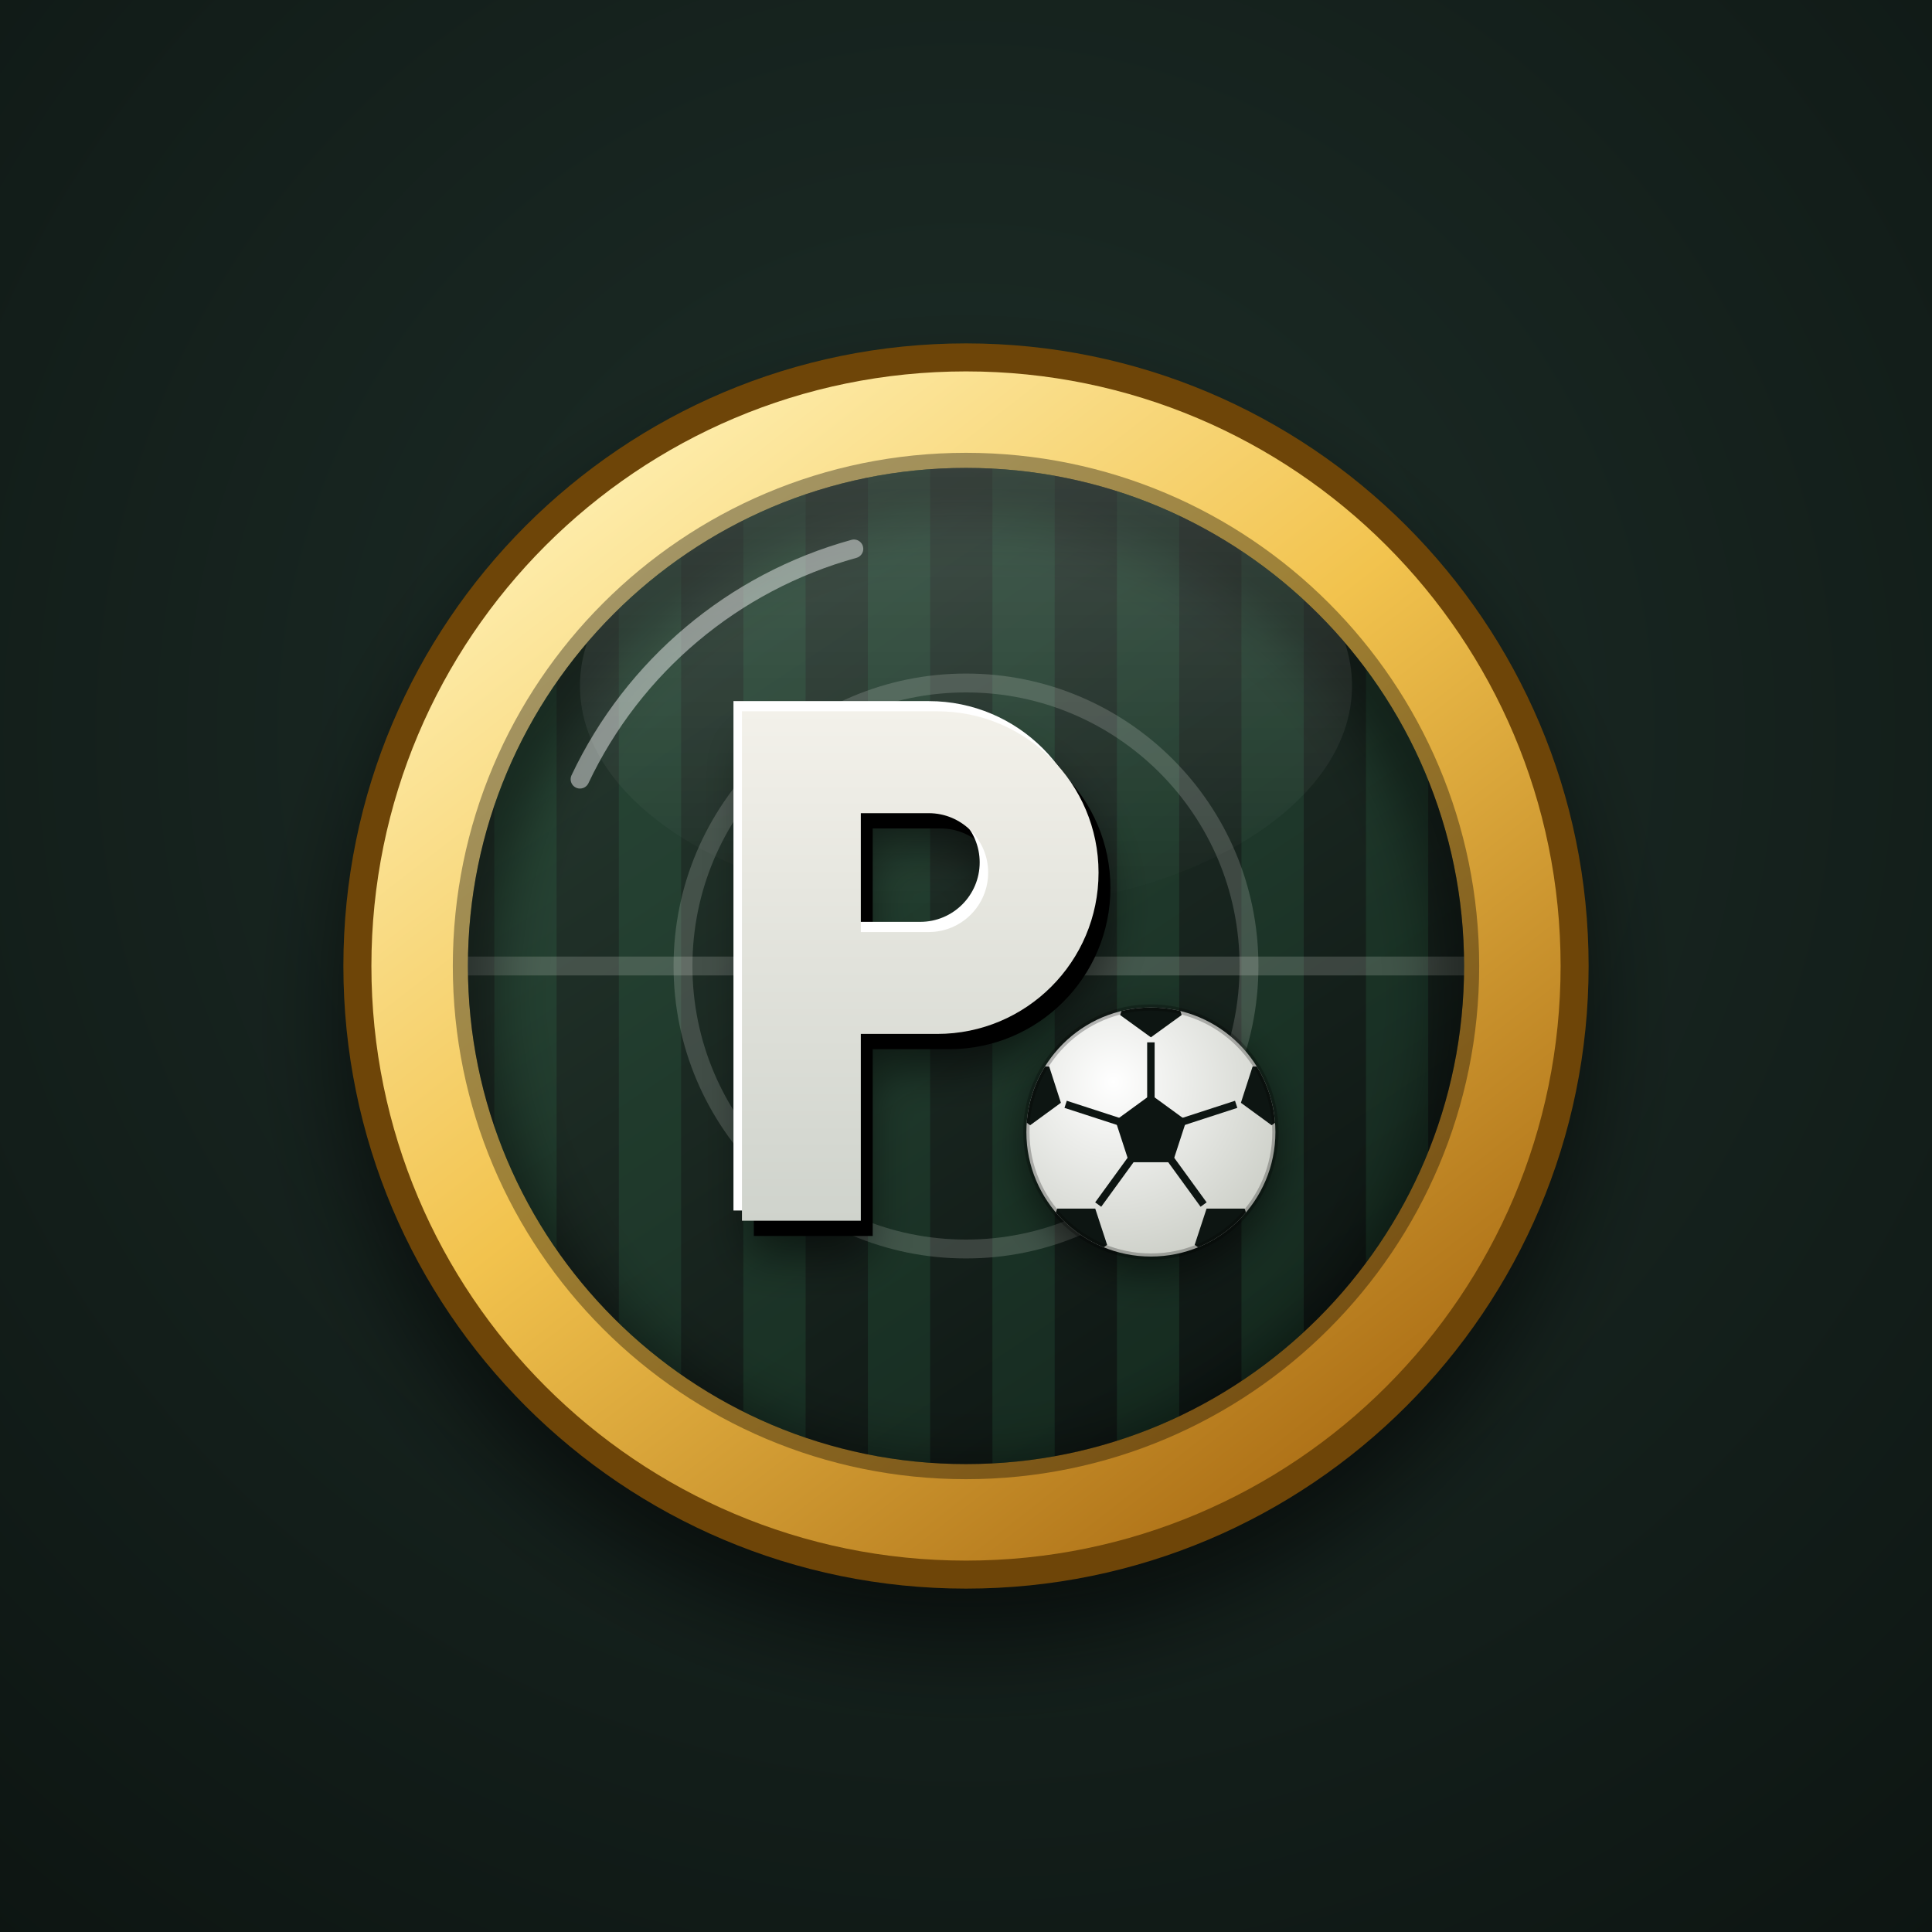
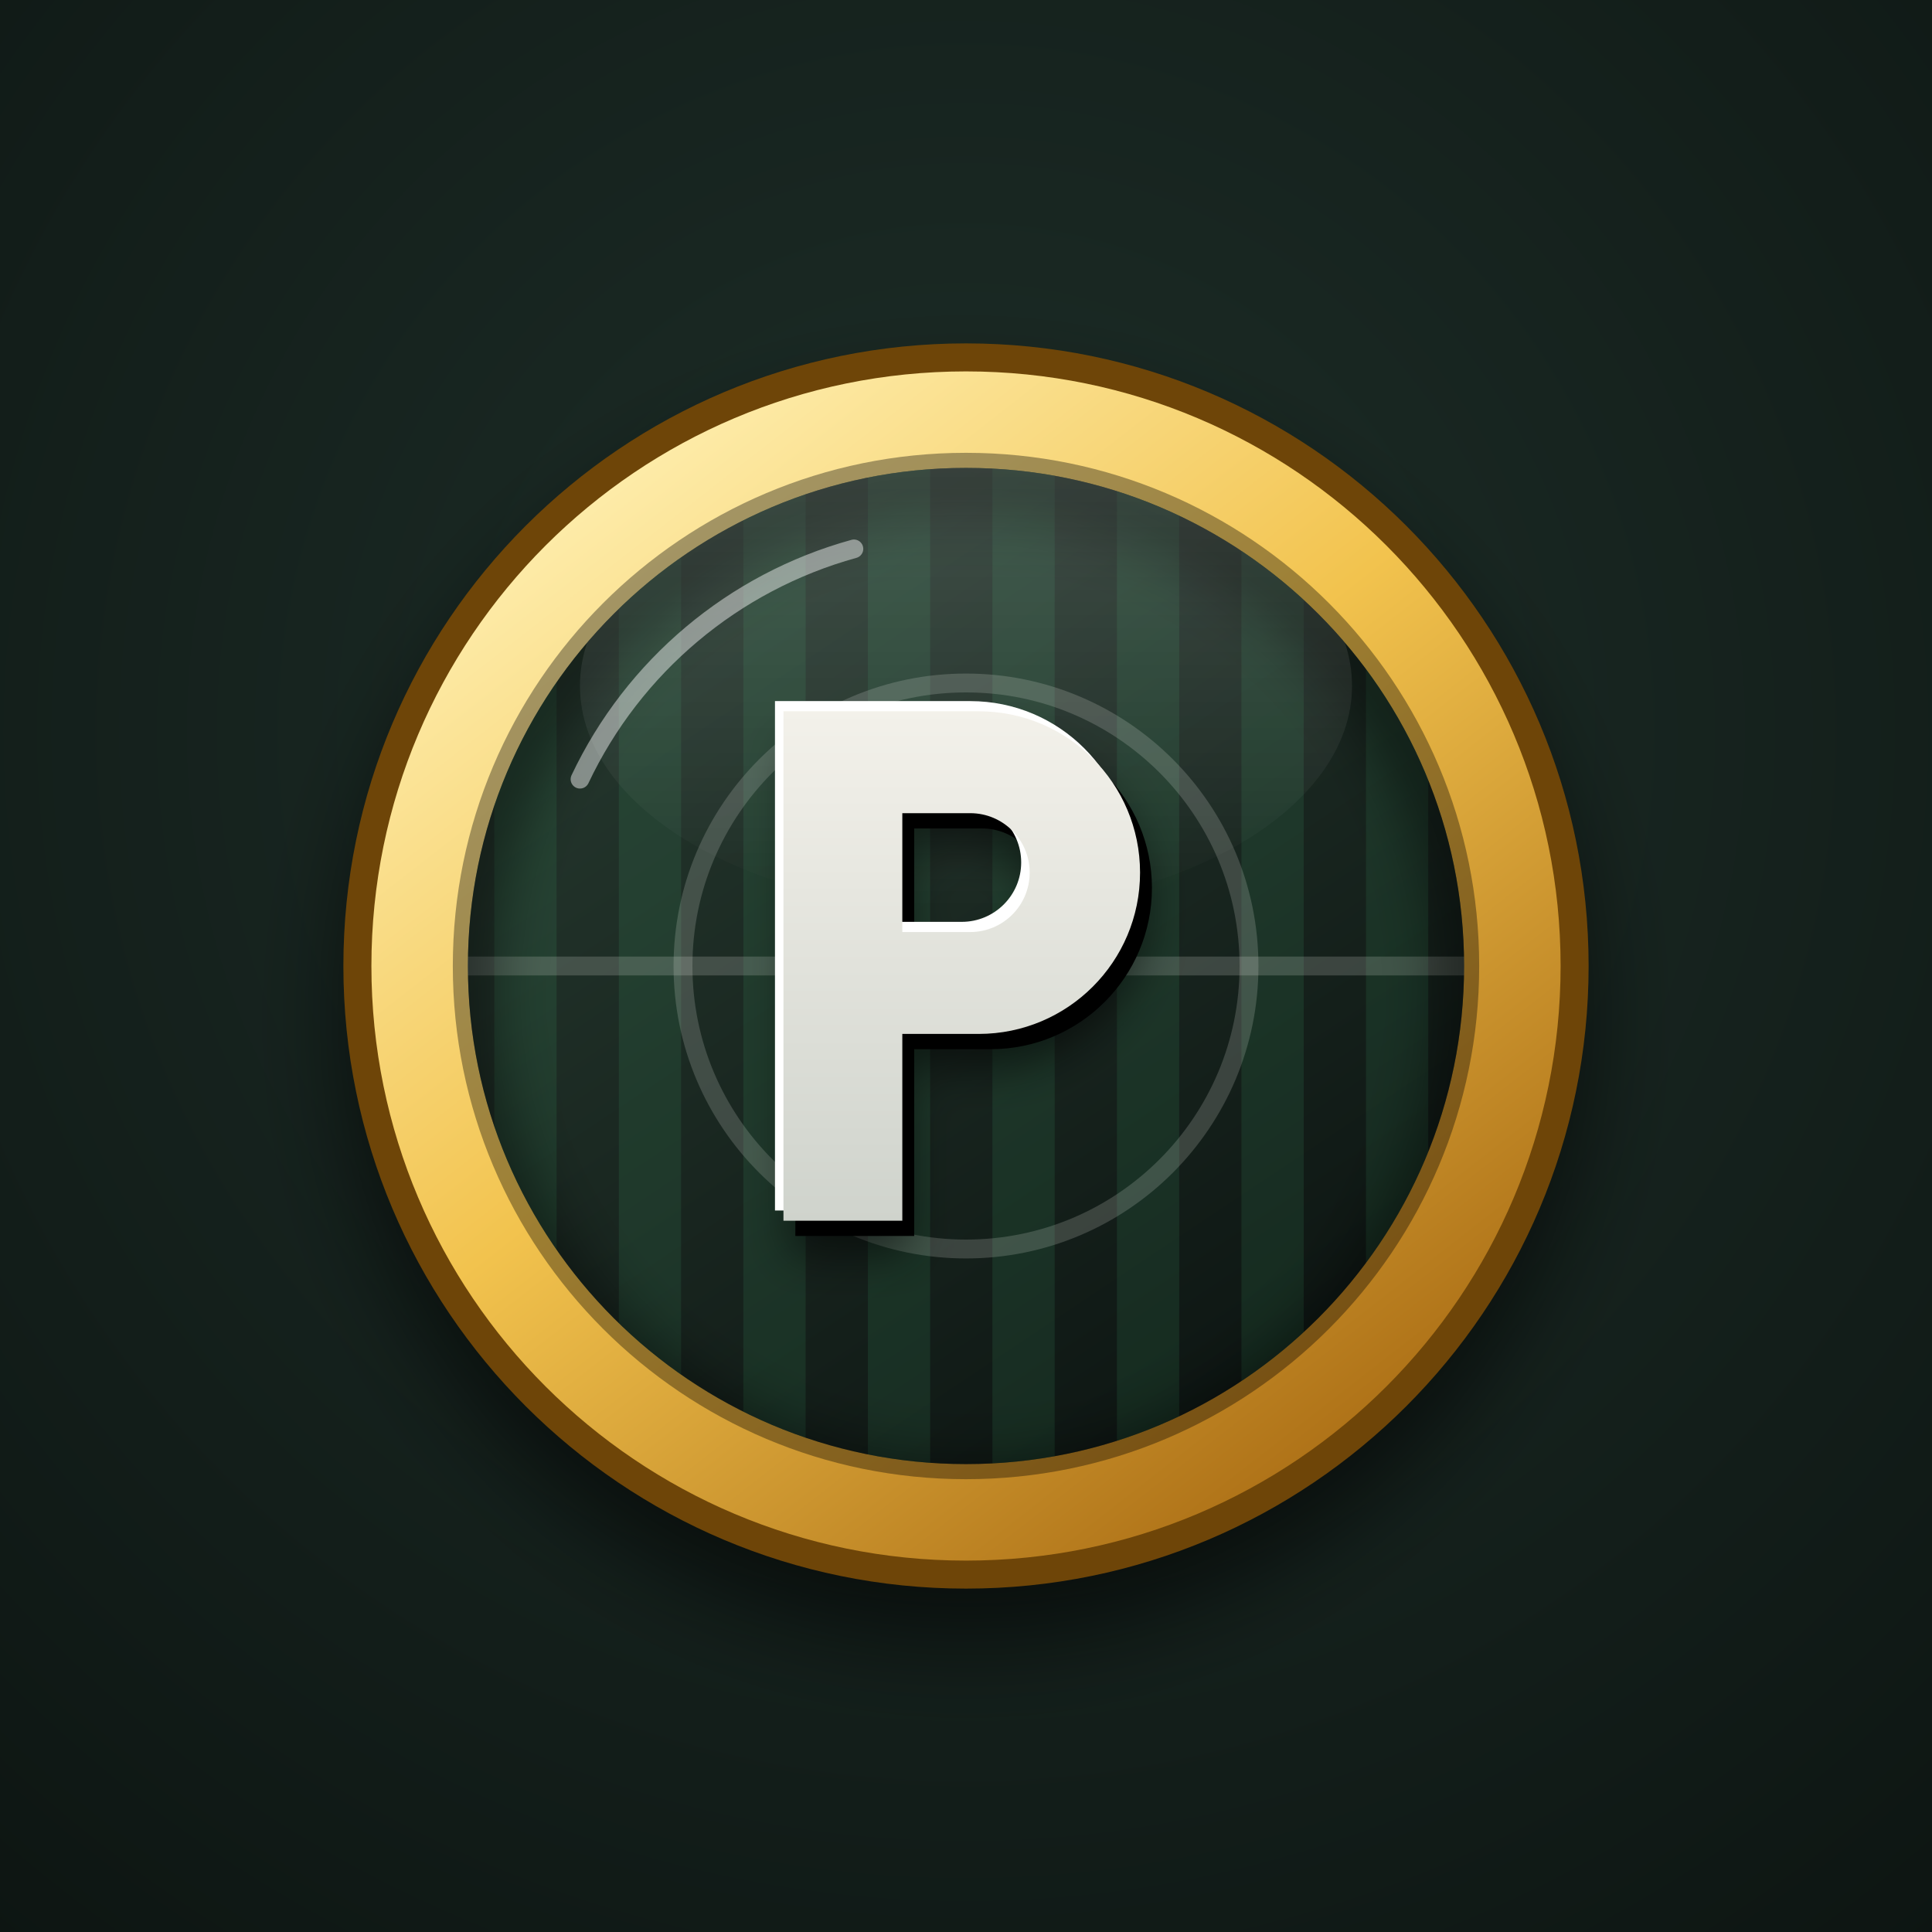
<svg xmlns="http://www.w3.org/2000/svg" viewBox="0 0 1024 1024">
  <defs>
    <radialGradient id="bg" cx=".5" cy=".38" r=".8">
      <stop offset="0" stop-color="#1e2f29" />
      <stop offset="1" stop-color="#0d1512" />
    </radialGradient>
  </defs>
  <rect width="1024" height="1024" fill="url(#bg)" />
  <defs>
    <linearGradient id="m0r" x1="0.15" y1="0.05" x2="0.85" y2="0.95">
      <stop offset="0" stop-color="#FFF1B5" />
      <stop offset=".45" stop-color="#F2C34E" />
      <stop offset="1" stop-color="#A86A12" />
    </linearGradient>
    <linearGradient id="m0f" x1="0.2" y1="0.05" x2="0.8" y2="0.95">
      <stop offset="0" stop-color="#26392f" />
      <stop offset="1" stop-color="#0d1512" />
    </linearGradient>
    <linearGradient id="m0g" x1="0" y1="0" x2="0" y2="1">
      <stop offset="0" stop-color="#fff" stop-opacity="0.14" />
      <stop offset="1" stop-color="#fff" stop-opacity="0" />
    </linearGradient>
    <filter id="m0d" x="-30%" y="-30%" width="160%" height="160%">
      <feGaussianBlur stdDeviation="24" />
    </filter>
    <filter id="m0i">
      <feGaussianBlur stdDeviation="16" />
    </filter>
    <clipPath id="m0c">
      <circle cx="512" cy="512" r="264" />
    </clipPath>
  </defs>
  <circle cx="512" cy="540" r="330" fill="#000" opacity="0.55" filter="url(#m0d)" />
  <circle cx="512" cy="512" r="330" fill="#6E4508" />
  <circle cx="512" cy="512" r="315.15" fill="url(#m0r)" />
  <circle cx="512" cy="512" r="272" fill="#000" opacity=".35" />
  <circle cx="512" cy="512" r="264" fill="url(#m0f)" />
  <g clip-path="url(#m0c)">
    <rect x="130" y="0" width="33" height="1024" fill="#3fa66b" opacity=".14" />
    <rect x="196" y="0" width="33" height="1024" fill="#3fa66b" opacity=".14" />
    <rect x="262" y="0" width="33" height="1024" fill="#3fa66b" opacity=".14" />
    <rect x="328" y="0" width="33" height="1024" fill="#3fa66b" opacity=".14" />
    <rect x="394" y="0" width="33" height="1024" fill="#3fa66b" opacity=".14" />
    <rect x="460" y="0" width="33" height="1024" fill="#3fa66b" opacity=".14" />
    <rect x="526" y="0" width="33" height="1024" fill="#3fa66b" opacity=".14" />
    <rect x="592" y="0" width="33" height="1024" fill="#3fa66b" opacity=".14" />
    <rect x="658" y="0" width="33" height="1024" fill="#3fa66b" opacity=".14" />
    <rect x="724" y="0" width="33" height="1024" fill="#3fa66b" opacity=".14" />
    <rect x="790" y="0" width="33" height="1024" fill="#3fa66b" opacity=".14" />
    <rect x="856" y="0" width="33" height="1024" fill="#3fa66b" opacity=".14" />
    <circle cx="512" cy="512" r="150" fill="none" stroke="#f3f1ea" stroke-opacity=".18" stroke-width="10" />
    <line x1="0" y1="512" x2="1024" y2="512" stroke="#f3f1ea" stroke-opacity=".18" stroke-width="10" />
  </g>
  <g clip-path="url(#m0c)">
    <circle cx="512" cy="524" r="270" fill="none" stroke="#000" stroke-opacity=".5" stroke-width="34" filter="url(#m0i)" />
  </g>
  <ellipse cx="512" cy="363.5" rx="204.6" ry="118.8" fill="url(#m0g)" clip-path="url(#m0c)" />
  <path d="M307.4 413 A227.7 227.7 0 0 1 452.6 290.9" stroke="#fff" stroke-opacity=".45" stroke-width="9.9" stroke-linecap="round" fill="none" />
  <defs>
    <linearGradient id="p1b" x1="0" y1="0" x2="0" y2="1">
      <stop offset="0" stop-color="#f3f1ea" />
      <stop offset="1" stop-color="#cfd3cc" />
    </linearGradient>
    <filter id="p1s" x="-50%" y="-50%" width="200%" height="200%">
      <feGaussianBlur stdDeviation="1.3" />
    </filter>
  </defs>
-   <g transform="translate(490,512) scale(9) translate(-34.75,-32)" fill-rule="evenodd">
+   <g transform="translate(512,512) scale(9) translate(-34.75,-32)" fill-rule="evenodd">
    <path d="M24 17 H35.5 A9.5 9.5 0 0 1 35.5 36 H31 V47 H24 Z M31 23 V30 H35 A3.5 3.5 0 0 0 35 23 Z" fill="#000" opacity="0.55" filter="url(#p1s)" transform="translate(0.4,2)" />
    <path d="M24 17 H35.5 A9.5 9.5 0 0 1 35.5 36 H31 V47 H24 Z M31 23 V30 H35 A3.5 3.5 0 0 0 35 23 Z" fill="#000" transform="translate(0.7,0.9)" />
    <path d="M24 17 H35.5 A9.5 9.5 0 0 1 35.5 36 H31 V47 H24 Z M31 23 V30 H35 A3.5 3.5 0 0 0 35 23 Z" fill="#ffffff" transform="translate(-0.5,-0.6)" />
    <path d="M24 17 H35.5 A9.5 9.5 0 0 1 35.5 36 H31 V47 H24 Z M31 23 V30 H35 A3.5 3.5 0 0 0 35 23 Z" fill="url(#p1b)" />
  </g>
-   <defs>
-     <clipPath id="b2">
-       <circle cx="610" cy="600" r="66" />
-     </clipPath>
-     <radialGradient id="b2g" cx=".35" cy=".3" r=".8">
-       <stop offset="0" stop-color="#fff" />
-       <stop offset="1" stop-color="#c9ccc4" />
-     </radialGradient>
-     <filter id="b2s" x="-50%" y="-50%" width="200%" height="200%">
-       <feGaussianBlur stdDeviation="9.9" />
-     </filter>
-   </defs>
-   <circle cx="610" cy="607.92" r="67.32" fill="#000" opacity=".5" filter="url(#b2s)" />
-   <circle cx="610" cy="600" r="66" fill="url(#b2g)" />
-   <g clip-path="url(#b2)" fill="#0d1512">
-     <polygon points="610.0,580.2 628.8,593.9 621.6,616.0 598.4,616.0 591.2,593.9" />
-     <polygon points="610.0,549.8 593.7,538.0 599.9,518.8 620.1,518.8 626.3,538.0" />
-     <polygon points="657.7,584.5 663.9,565.3 684.1,565.3 690.3,584.5 674.0,596.4" />
-     <polygon points="639.5,640.6 659.7,640.6 665.9,659.8 649.6,671.6 633.2,659.8" />
-     <polygon points="580.5,640.6 586.8,659.8 570.4,671.6 554.1,659.8 560.3,640.6" />
-     <polygon points="562.3,584.5 546.0,596.4 529.7,584.5 535.9,565.3 556.1,565.3" />
-   </g>
-   <g clip-path="url(#b2)" stroke="#0d1512" stroke-width="3.96">
-     <line x1="610" y1="583.5" x2="610" y2="552.48" />
-     <line x1="625.692" y1="594.901" x2="655.194" y2="585.316" />
-     <line x1="619.698" y1="613.349" x2="637.932" y2="638.444" />
-     <line x1="600.302" y1="613.349" x2="582.068" y2="638.444" />
-     <line x1="594.308" y1="594.901" x2="564.806" y2="585.316" />
-   </g>
-   <circle cx="610" cy="600" r="66" fill="none" stroke="#000" stroke-opacity=".25" stroke-width="3.3" />
</svg>
